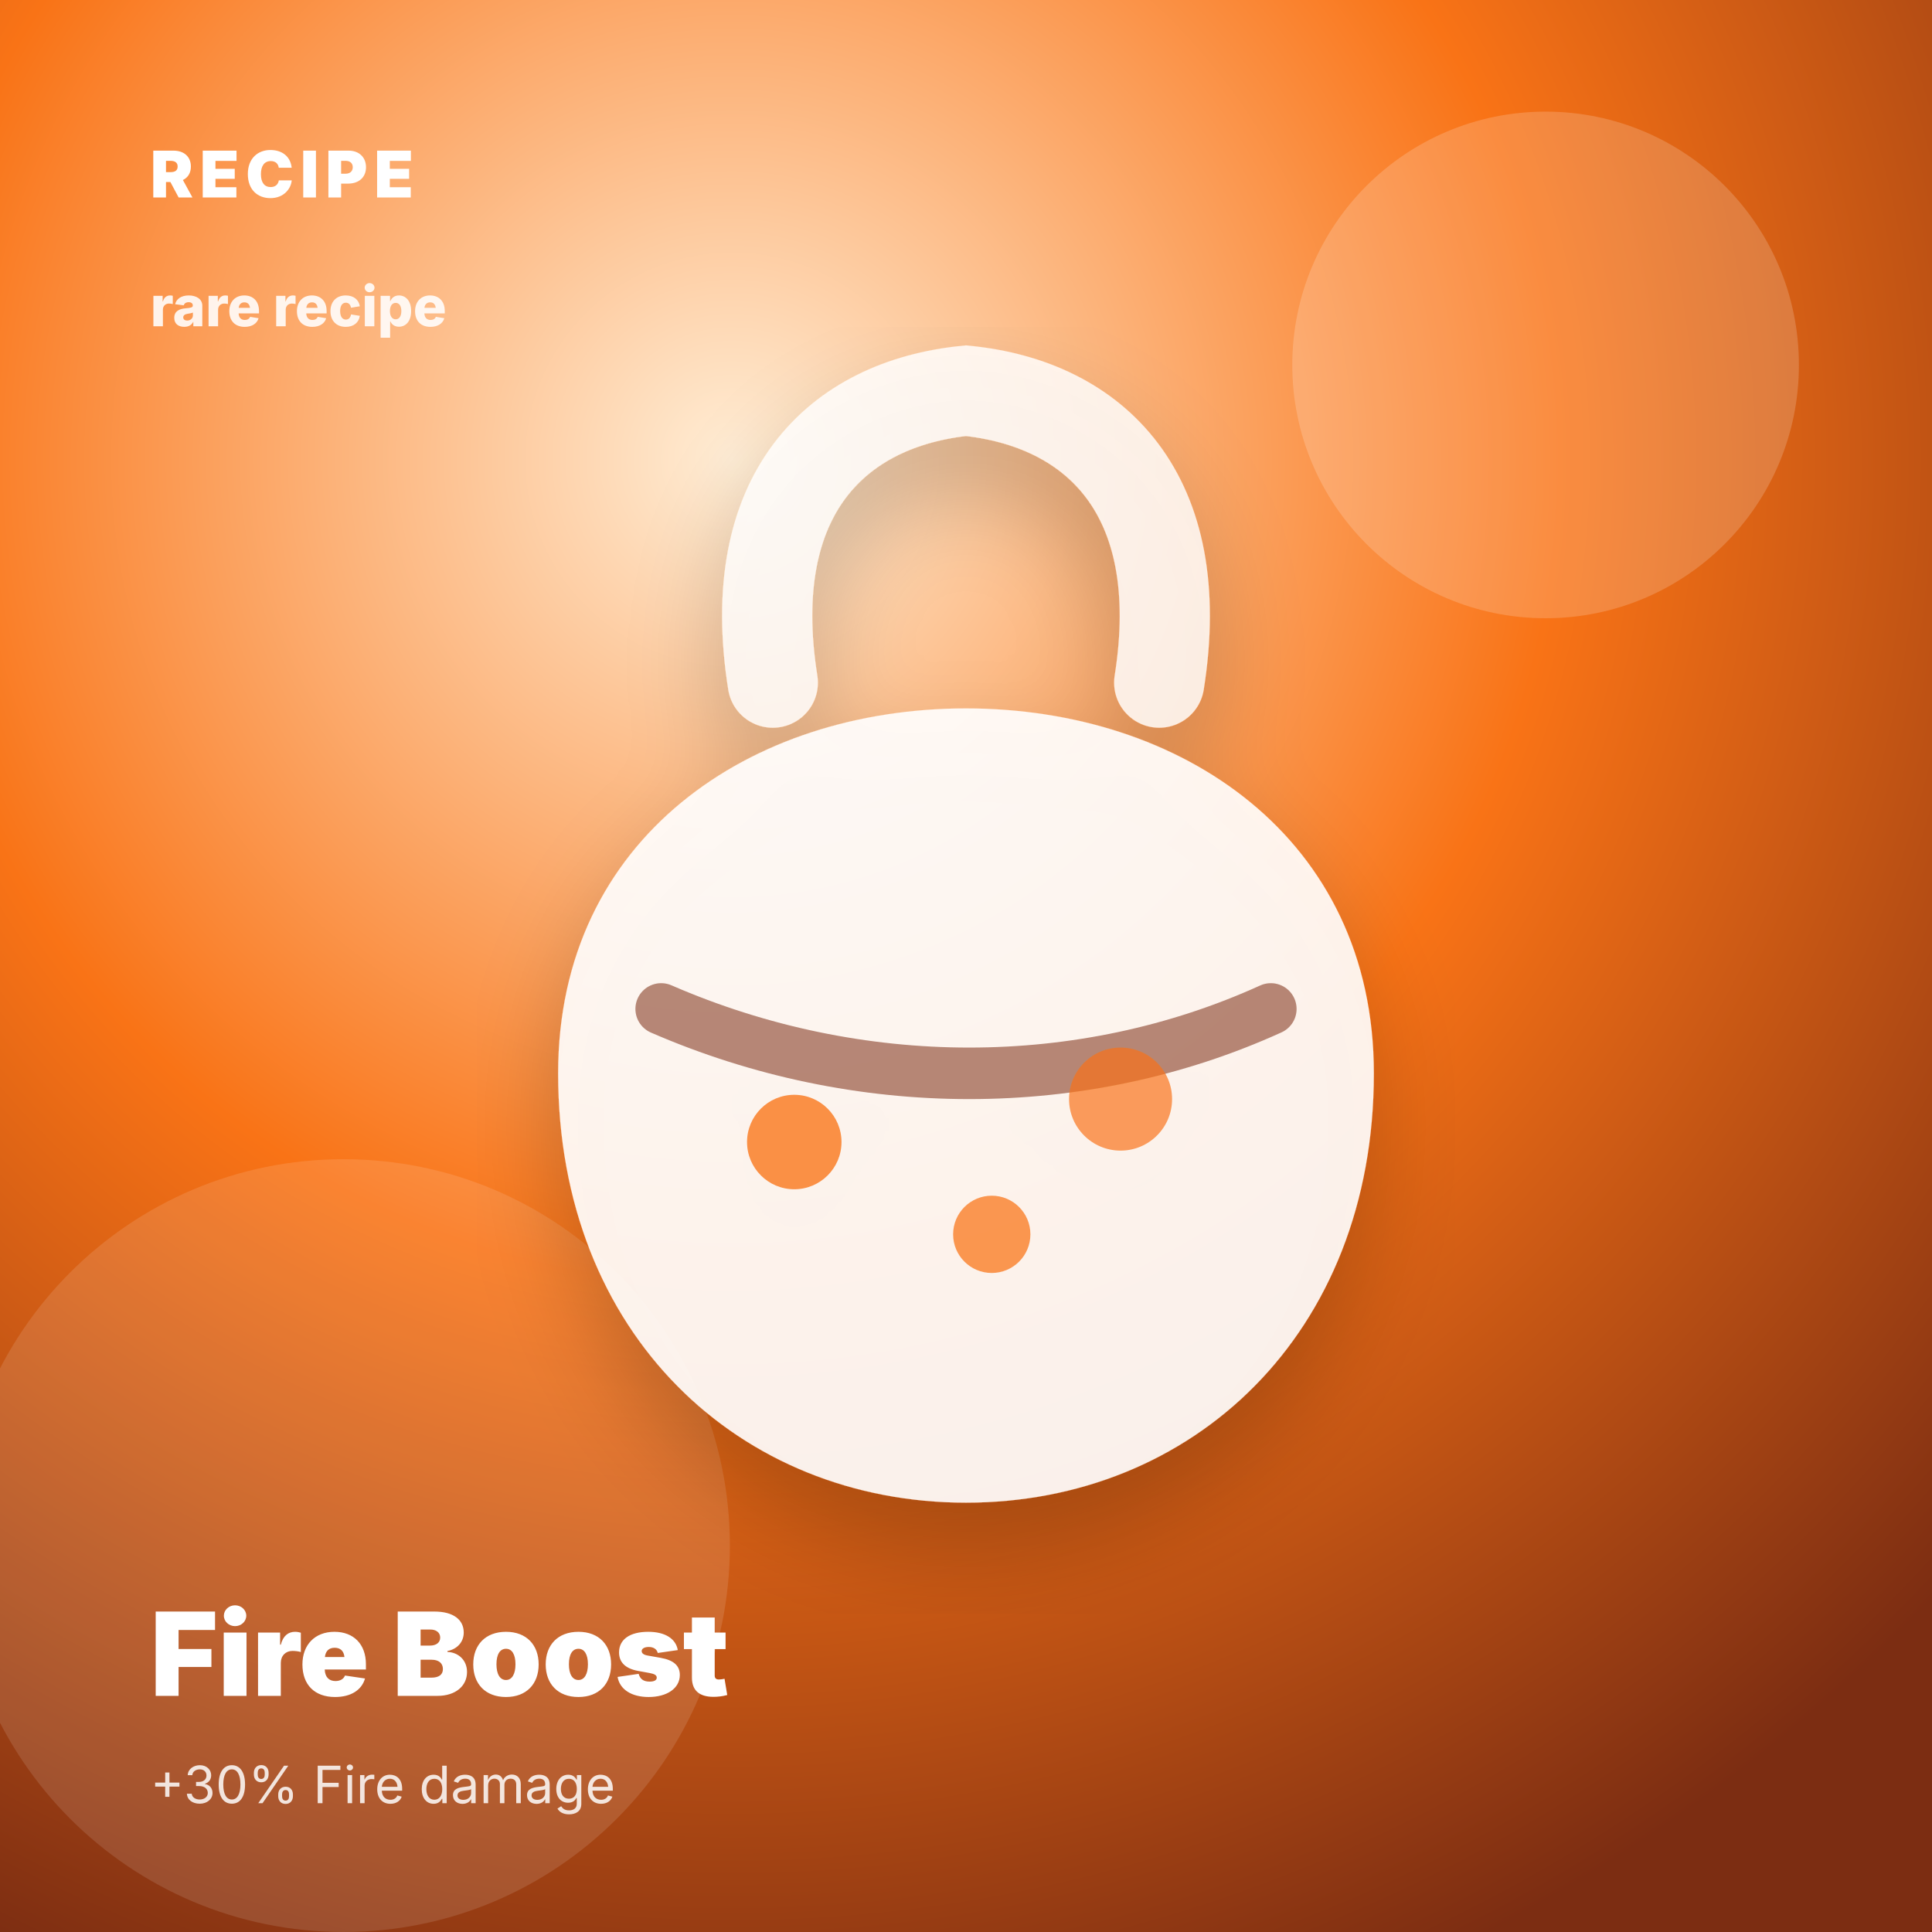
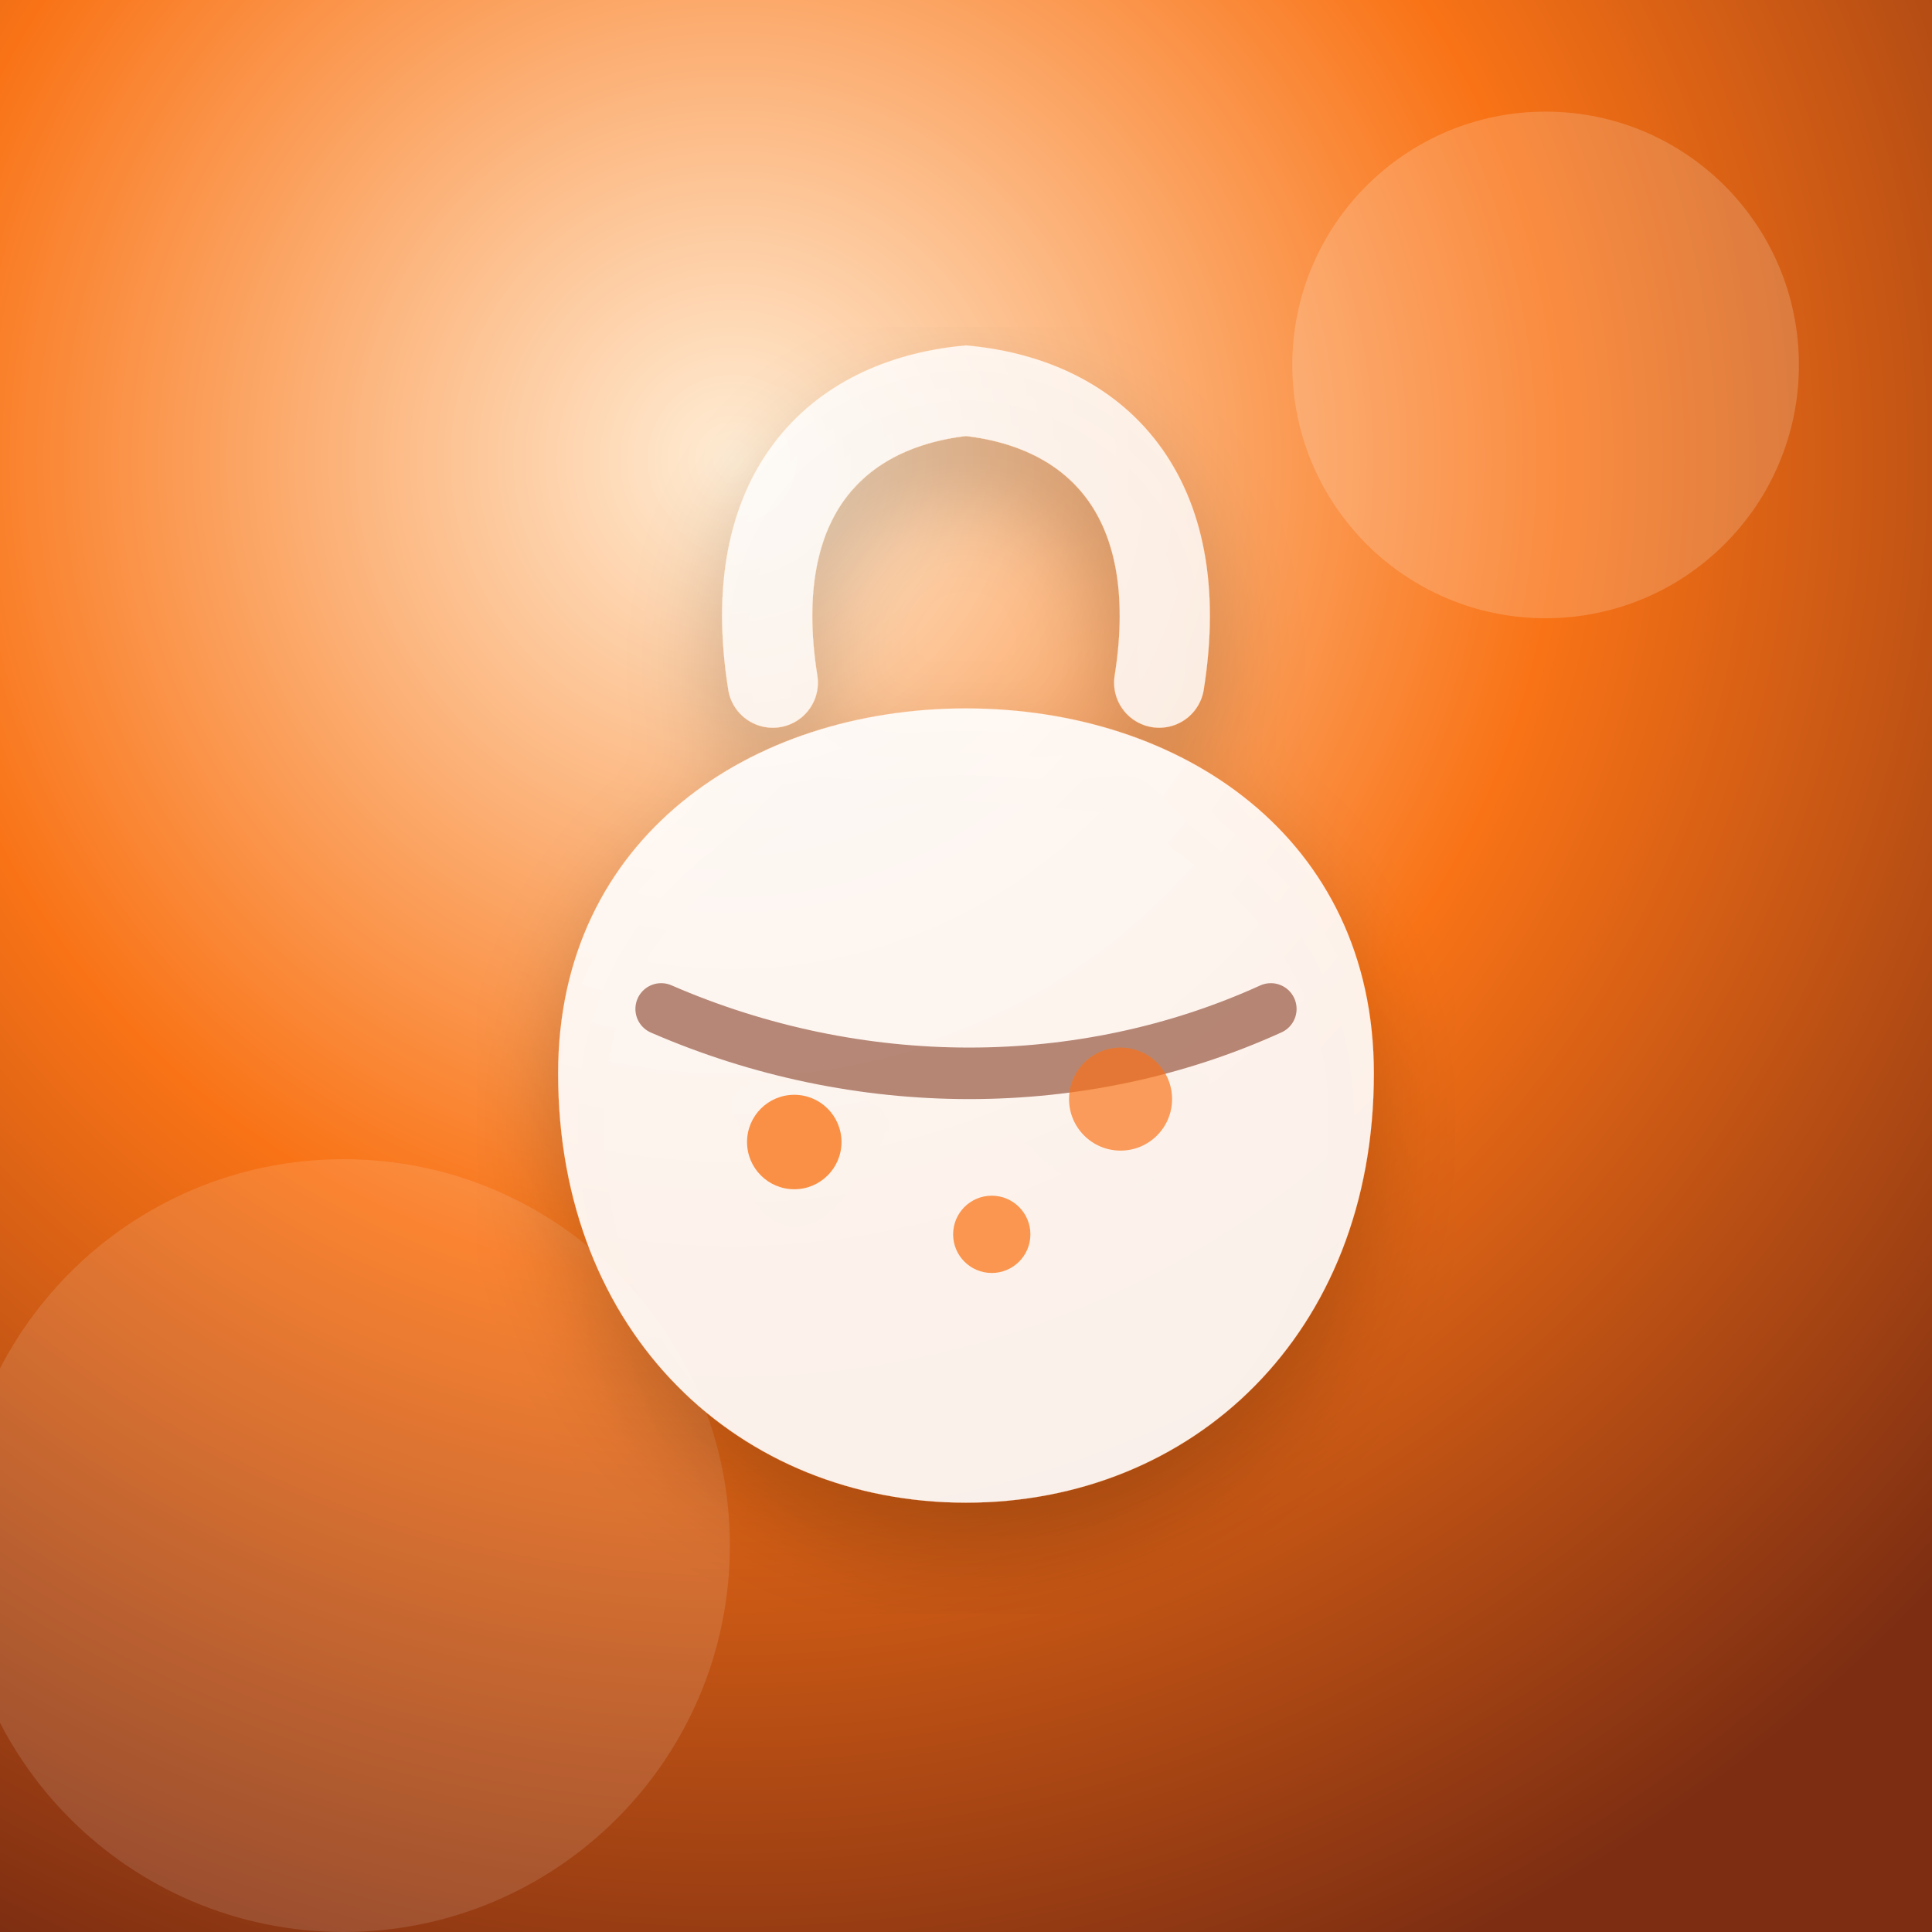
<svg xmlns="http://www.w3.org/2000/svg" width="900" height="900" viewBox="0 0 900 900" role="img" aria-label="Fire Boost">
  <defs>
    <radialGradient id="bg" cx=".38" cy=".24" r=".85">
      <stop offset="0" stop-color="#ffedd5" />
      <stop offset=".5" stop-color="#f97316" />
      <stop offset="1" stop-color="#7c2d12" />
    </radialGradient>
    <filter id="shadow">
      <feDropShadow dx="0" dy="22" stdDeviation="22" flood-color="#000" flood-opacity=".24" />
    </filter>
  </defs>
  <rect width="900" height="900" fill="url(#bg)" />
  <circle cx="720" cy="170" r="118" fill="#fff" opacity=".18" />
  <circle cx="160" cy="720" r="180" fill="#fff" opacity=".12" />
  <g filter="url(#shadow)">
    <path d="M260 500 C260 390 350 330 450 330 C550 330 640 390 640 500 C640 622 555 700 450 700 C345 700 260 622 260 500Z" fill="#fff" opacity=".9" />
    <path d="M308 470 C400 510 504 510 592 470" fill="none" stroke="#7c2d12" stroke-width="24" stroke-linecap="round" opacity=".55" />
    <path d="M360 318 C346 230 390 188 450 182 C510 188 554 230 540 318" fill="none" stroke="#fff" stroke-width="42" stroke-linecap="round" opacity=".82" />
    <circle cx="370" cy="532" r="22" fill="#f97316" opacity=".78" />
    <circle cx="462" cy="575" r="18" fill="#f97316" opacity=".72" />
    <circle cx="522" cy="512" r="24" fill="#f97316" opacity=".68" />
  </g>
-   <text x="70" y="92" fill="#fff" font-family="Inter,Segoe UI,Arial,sans-serif" font-size="30" font-weight="900" letter-spacing="3">RECIPE</text>
-   <text x="70" y="152" fill="#fff" opacity=".88" font-family="Inter,Segoe UI,Arial,sans-serif" font-size="26" font-weight="800">rare recipe</text>
-   <text x="70" y="790" fill="#fff" font-family="Inter,Segoe UI,Arial,sans-serif" font-size="54" font-weight="900">Fire Boost</text>
-   <text x="70" y="840" fill="#fff" opacity=".84" font-family="Inter,Segoe UI,Arial,sans-serif" font-size="24">+30% Fire damage</text>
</svg>
